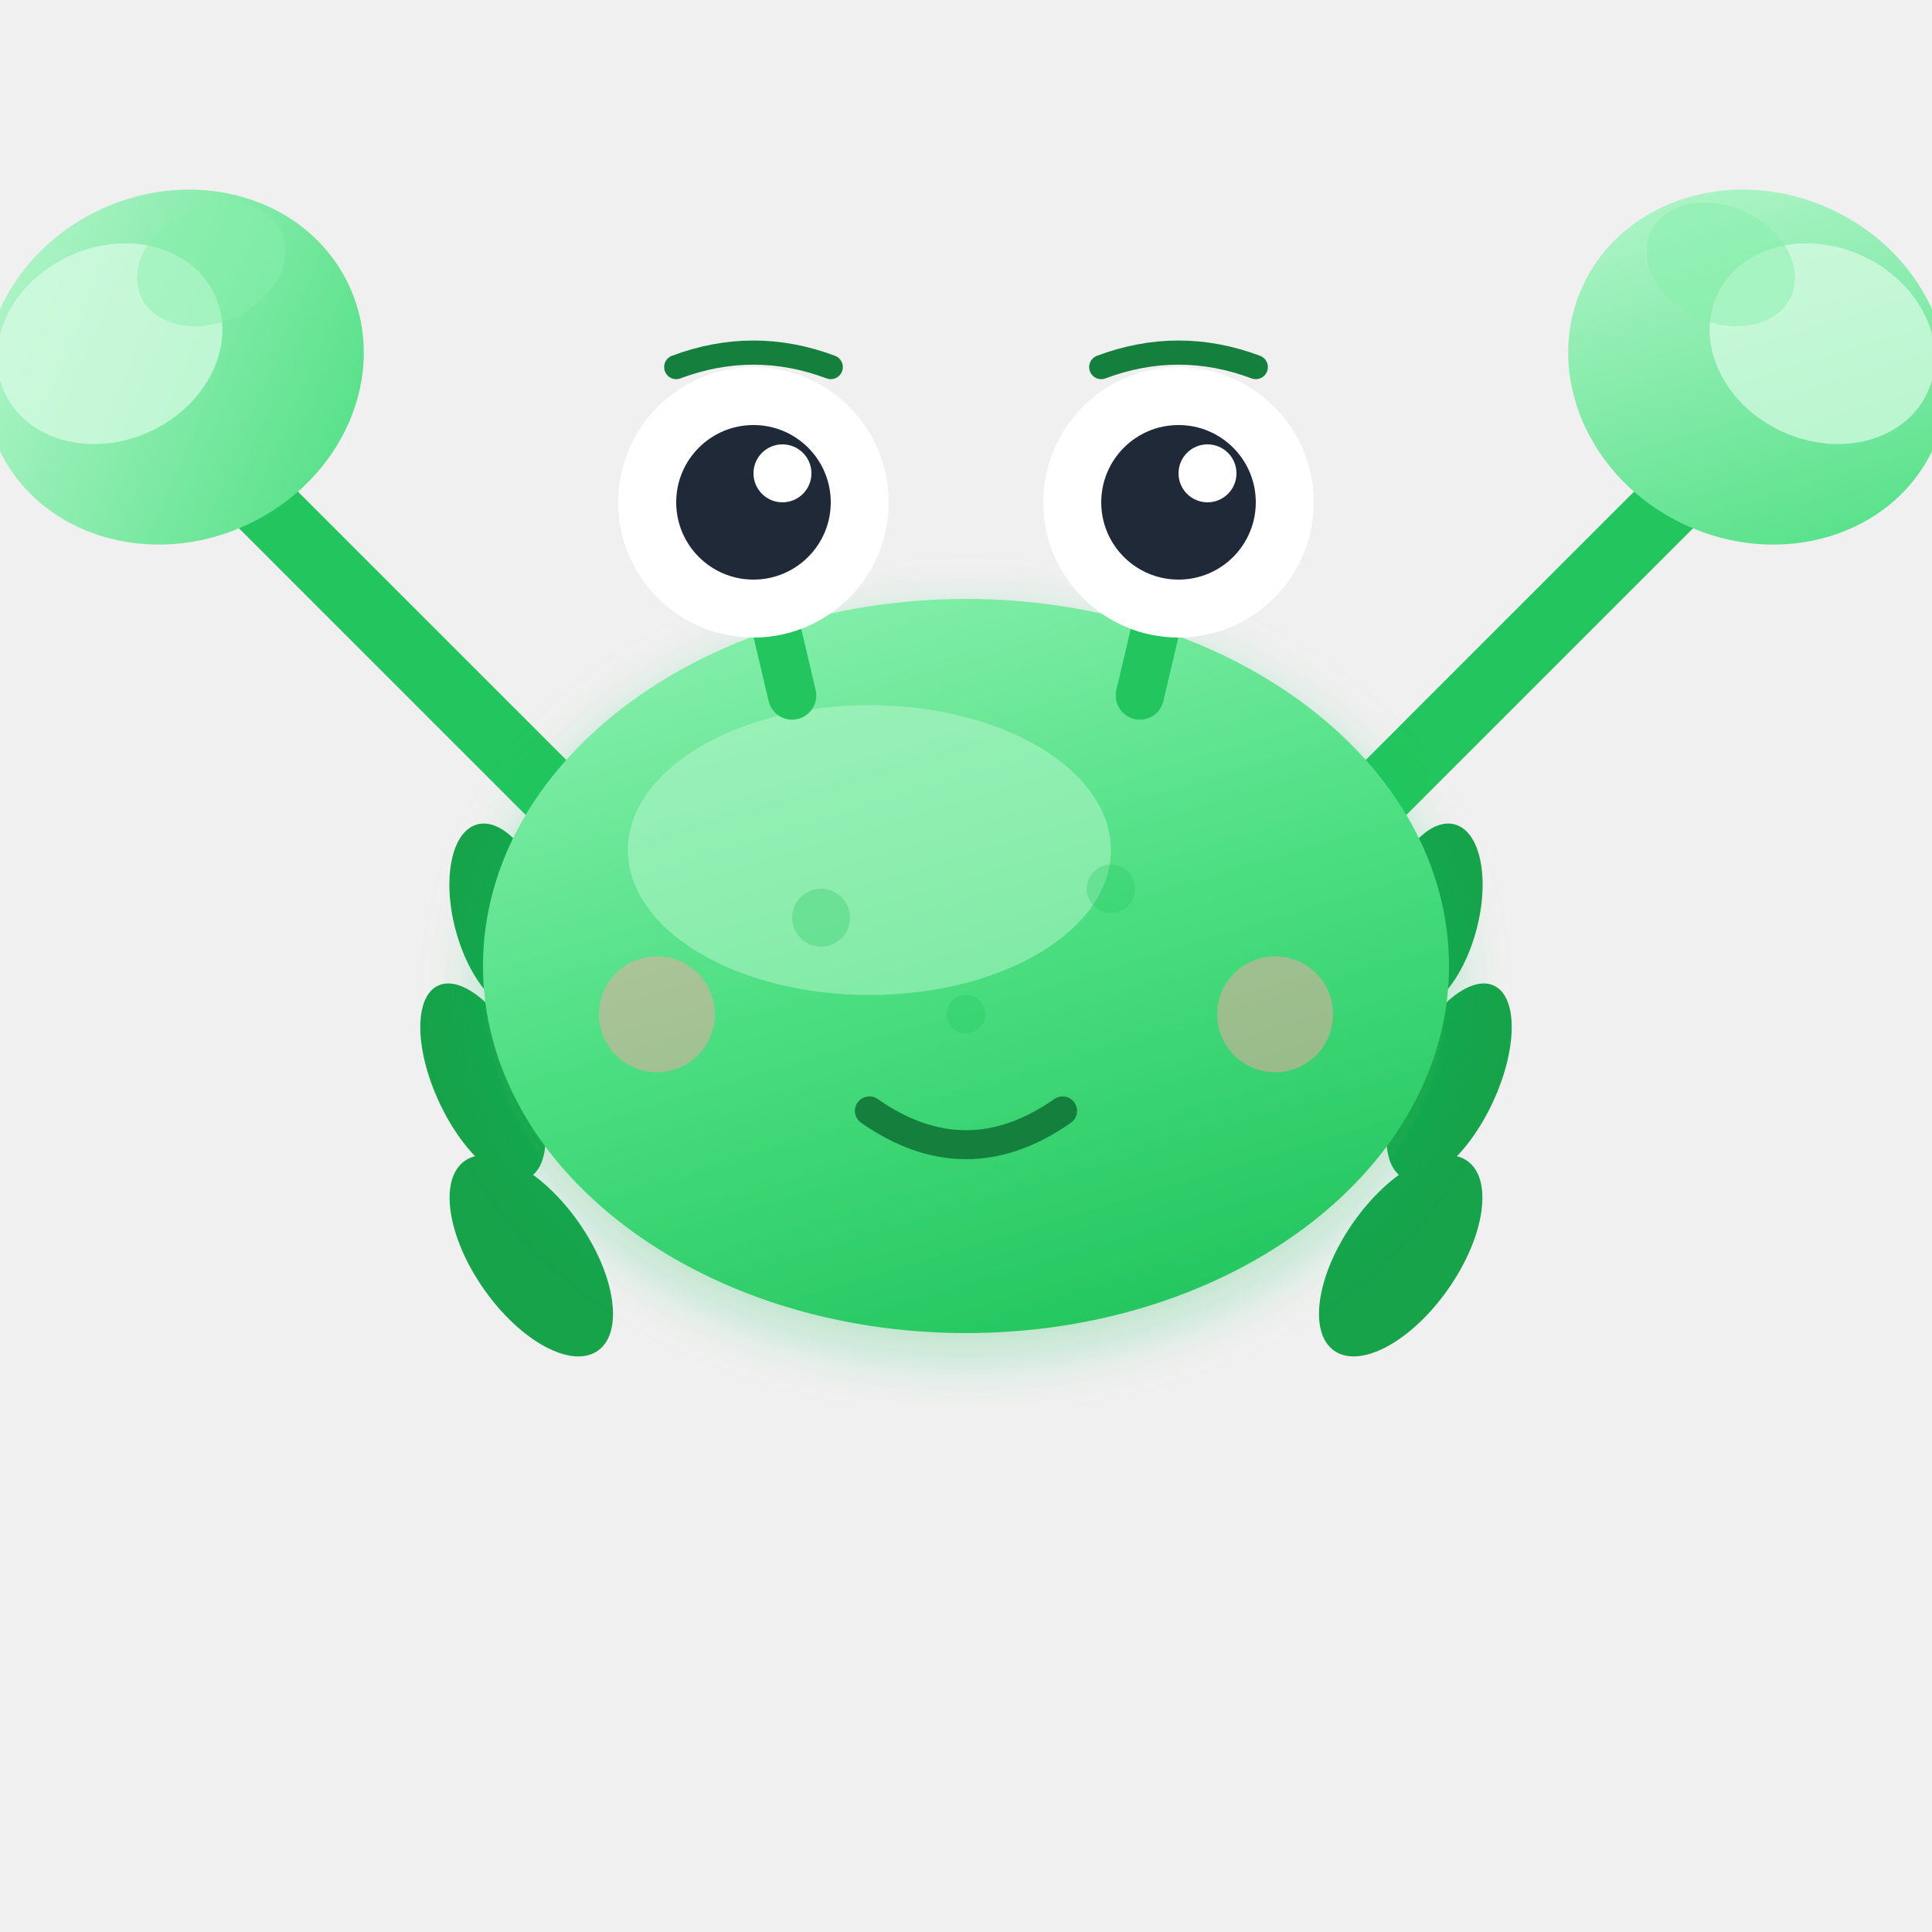
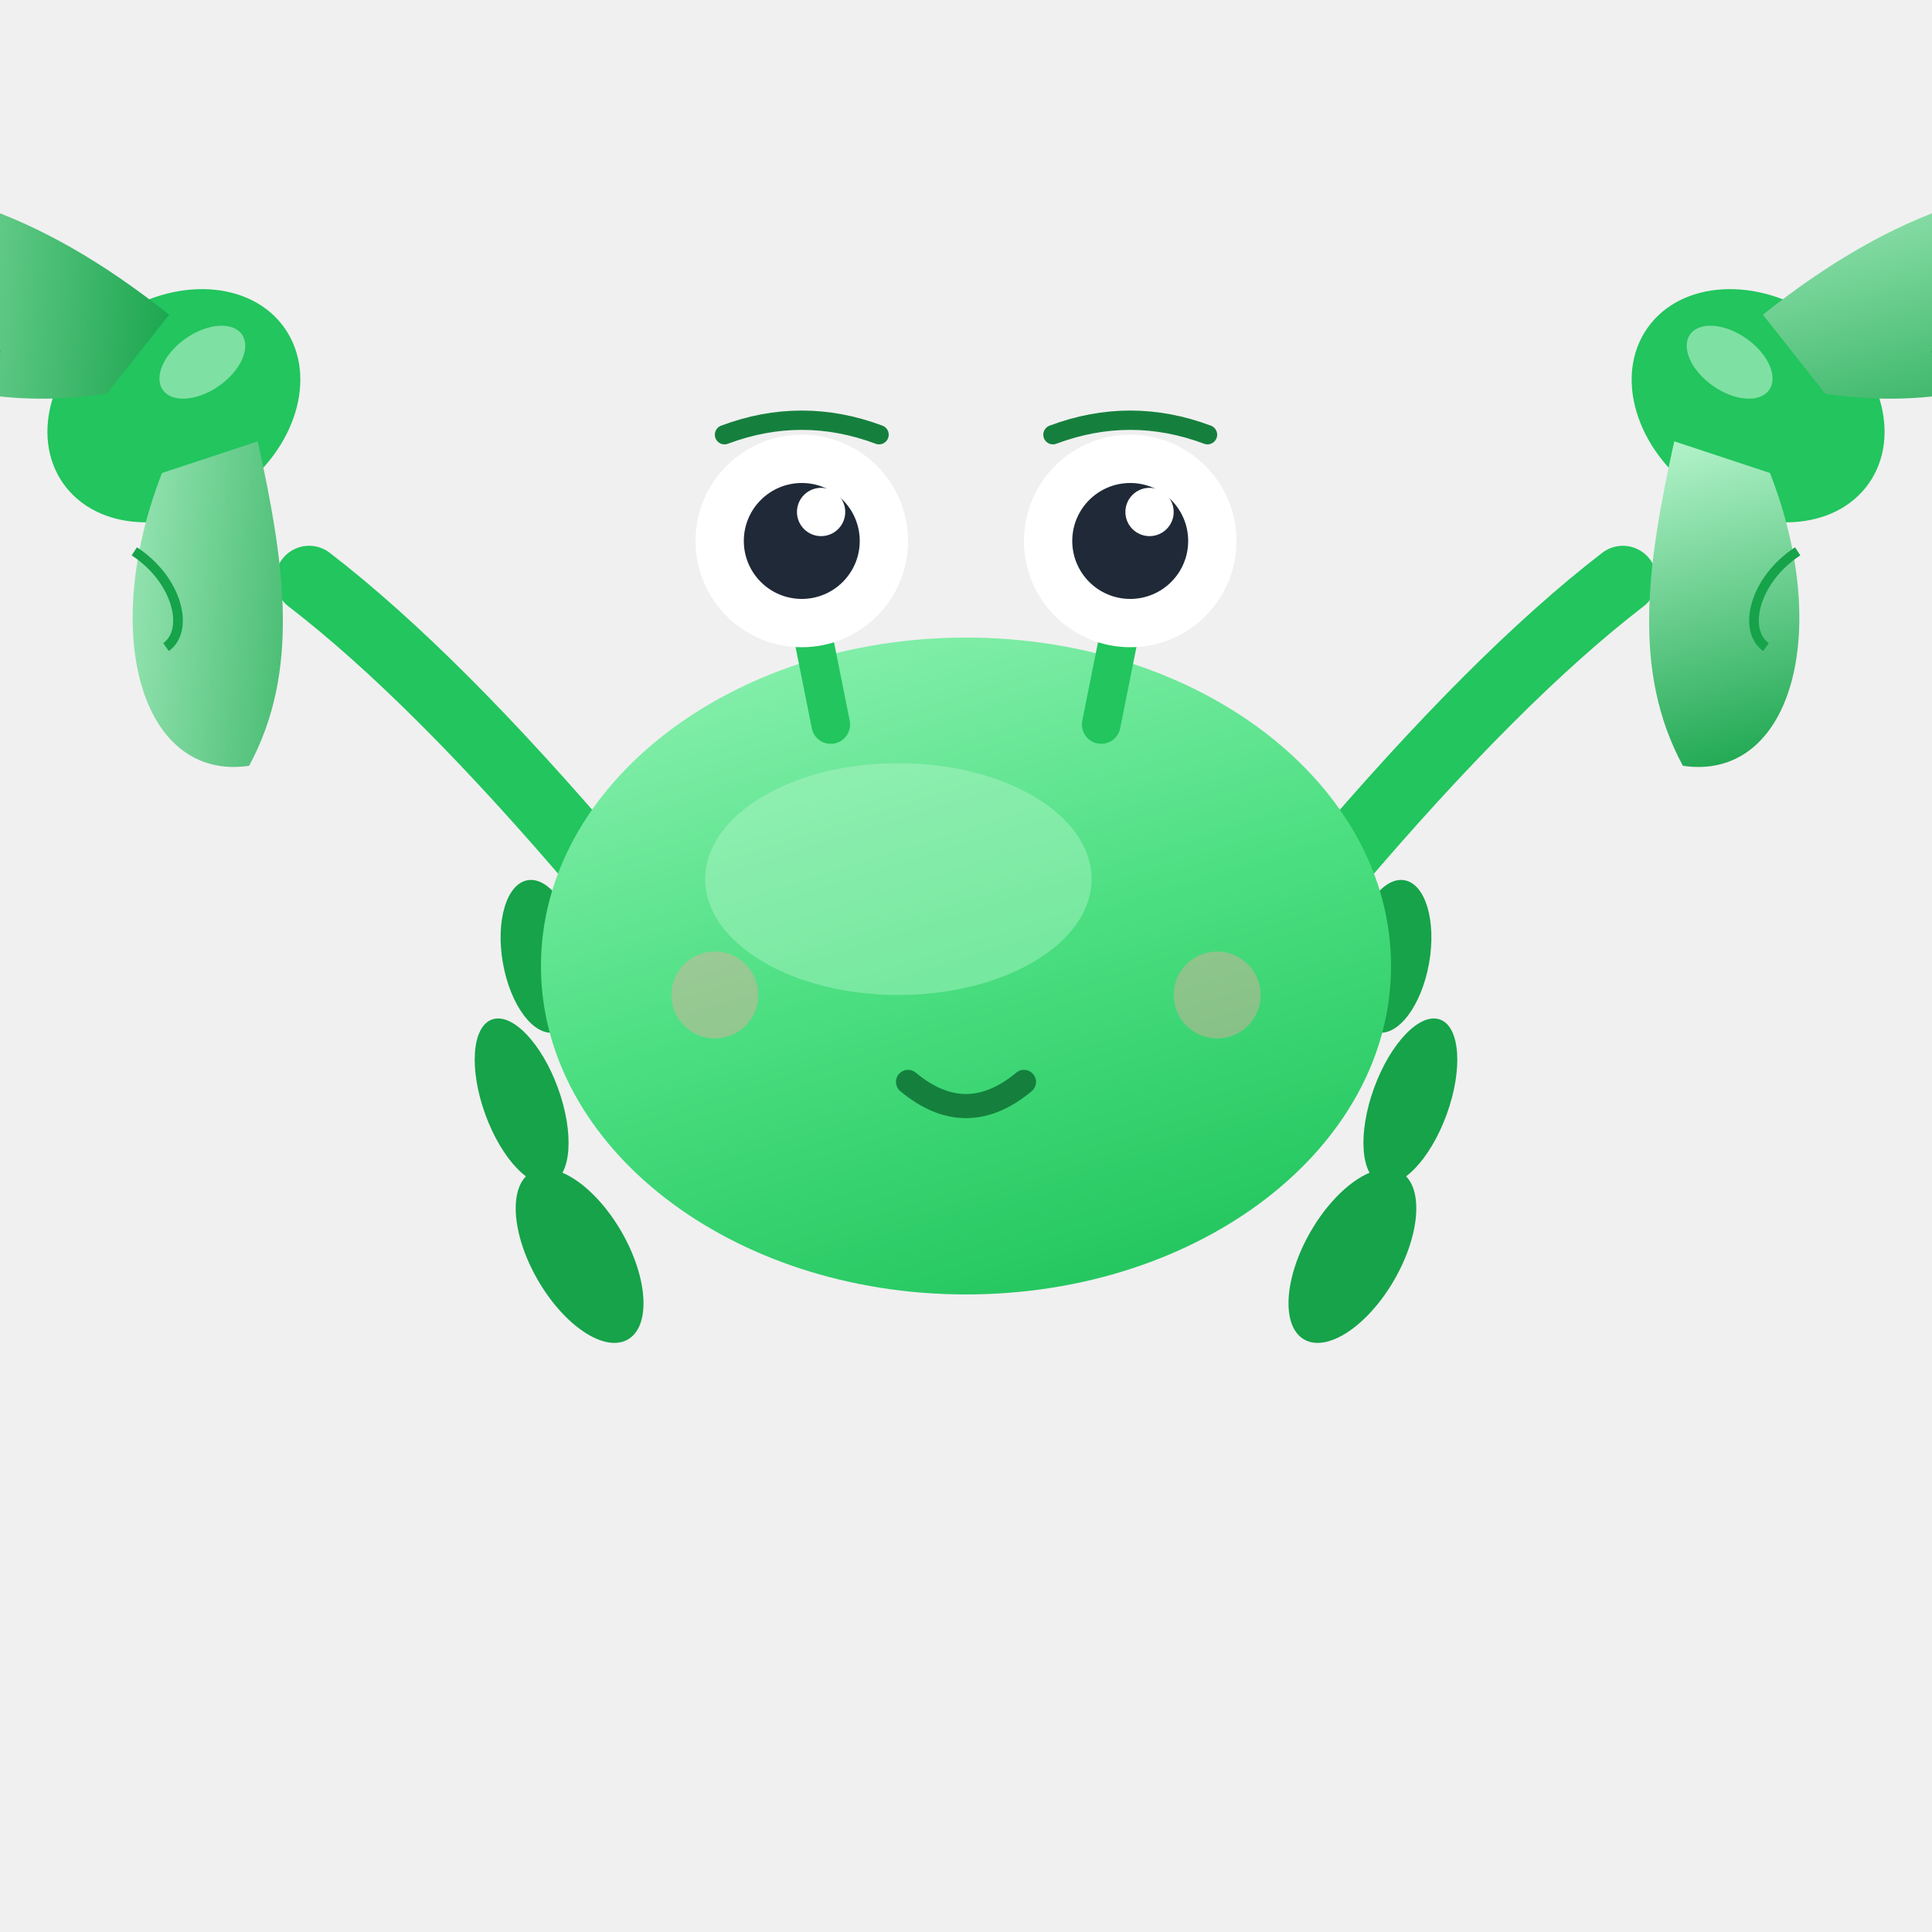
<svg xmlns="http://www.w3.org/2000/svg" viewBox="0 0 200 200" width="200" height="200">
  <defs>
    <linearGradient id="bodyGrad" x1="30%" y1="0%" x2="70%" y2="100%">
      <stop offset="0%" style="stop-color:#86efac" />
      <stop offset="50%" style="stop-color:#4ade80" />
      <stop offset="100%" style="stop-color:#22c55e" />
    </linearGradient>
    <linearGradient id="clawGrad" x1="0%" y1="0%" x2="100%" y2="100%">
      <stop offset="0%" style="stop-color:#bbf7d0" />
-       <stop offset="100%" style="stop-color:#4ade80" />
+       <stop offset="100%" style="stop-color:#16a34a" />
    </linearGradient>
-     <filter id="glow">
-       <feDropShadow dx="0" dy="2" stdDeviation="3" flood-color="#22c55e" flood-opacity="0.3" />
-     </filter>
  </defs>
  <g fill="#16a34a">
-     <ellipse cx="55" cy="130" rx="6" ry="12" transform="rotate(-35 55 130)" />
-     <ellipse cx="50" cy="112" rx="5" ry="11" transform="rotate(-25 50 112)" />
-     <ellipse cx="52" cy="95" rx="5" ry="10" transform="rotate(-15 52 95)" />
+     <ellipse cx="60" cy="130" rx="5" ry="10" transform="rotate(-30 60 130)" />
+     <ellipse cx="54" cy="114" rx="4" ry="9" transform="rotate(-20 54 114)" />
+     <ellipse cx="56" cy="99" rx="4" ry="8" transform="rotate(-10 56 99)" />
  </g>
  <g fill="#16a34a">
-     <ellipse cx="145" cy="130" rx="6" ry="12" transform="rotate(35 145 130)" />
-     <ellipse cx="150" cy="112" rx="5" ry="11" transform="rotate(25 150 112)" />
-     <ellipse cx="148" cy="95" rx="5" ry="10" transform="rotate(15 148 95)" />
+     <ellipse cx="140" cy="130" rx="5" ry="10" transform="rotate(30 140 130)" />
+     <ellipse cx="146" cy="114" rx="4" ry="9" transform="rotate(20 146 114)" />
+     <ellipse cx="144" cy="99" rx="4" ry="8" transform="rotate(10 144 99)" />
  </g>
-   <path d="M 60 85 Q 40 65 25 50" stroke="#22c55e" stroke-width="7" fill="none" stroke-linecap="round" />
-   <g transform="translate(18, 38) rotate(-25)">
-     <ellipse cx="0" cy="0" rx="20" ry="18" fill="url(#clawGrad)" />
-     <ellipse cx="-5" cy="-5" rx="12" ry="10" fill="#dcfce7" opacity="0.7" />
-     <ellipse cx="8" cy="-8" rx="8" ry="6" fill="#86efac" opacity="0.5" />
+   <g transform="translate(0,0)">
+     <path d="M 62 90 Q 45 70 32 60" stroke="#22c55e" stroke-width="7" fill="none" stroke-linecap="round" />
+     <g transform="translate(18, 42) rotate(-35)">
+       <ellipse cx="0" cy="0" rx="14" ry="11" fill="#22c55e" />
+       <path d="M -5 5 C -20 15, -25 30, -15 35 C -5 30, 0 20, 5 8 Z" fill="url(#clawGrad)" />
+       <path d="M -5 -5 C -25 -15, -30 -35, -18 -40 C -8 -35, 0 -25, 5 -8 Z" fill="url(#clawGrad)" />
+       <path d="M -15 -25 C -12 -25, -10 -20, -12 -15" stroke="#16a34a" stroke-width="1" fill="none" />
+       <path d="M -15 20 C -12 20, -10 15, -12 10" stroke="#16a34a" stroke-width="1" fill="none" />
+       <ellipse cx="5" cy="-2" rx="5" ry="3" fill="#dcfce7" opacity="0.5" />
+     </g>
  </g>
-   <path d="M 140 85 Q 160 65 175 50" stroke="#22c55e" stroke-width="7" fill="none" stroke-linecap="round" />
-   <g transform="translate(182, 38) rotate(25)">
-     <ellipse cx="0" cy="0" rx="20" ry="18" fill="url(#clawGrad)" />
-     <ellipse cx="5" cy="-5" rx="12" ry="10" fill="#dcfce7" opacity="0.7" />
-     <ellipse cx="-8" cy="-8" rx="8" ry="6" fill="#86efac" opacity="0.5" />
+   <g transform="translate(0,0)">
+     <path d="M 138 90 Q 155 70 168 60" stroke="#22c55e" stroke-width="7" fill="none" stroke-linecap="round" />
+     <g transform="translate(182, 42) rotate(35)">
+       <ellipse cx="0" cy="0" rx="14" ry="11" fill="#22c55e" />
+       <path d="M 5 5 C 20 15, 25 30, 15 35 C 5 30, 0 20, -5 8 Z" fill="url(#clawGrad)" />
+       <path d="M 5 -5 C 25 -15, 30 -35, 18 -40 C 8 -35, 0 -25, -5 -8 Z" fill="url(#clawGrad)" />
+       <path d="M 15 -25 C 12 -25, 10 -20, 12 -15" stroke="#16a34a" stroke-width="1" fill="none" />
+       <path d="M 15 20 C 12 20, 10 15, 12 10" stroke="#16a34a" stroke-width="1" fill="none" />
+       <ellipse cx="-5" cy="-2" rx="5" ry="3" fill="#dcfce7" opacity="0.5" />
+     </g>
  </g>
-   <ellipse cx="100" cy="100" rx="50" ry="38" fill="url(#bodyGrad)" filter="url(#glow)" />
-   <ellipse cx="90" cy="88" rx="25" ry="15" fill="#bbf7d0" opacity="0.5" />
-   <line x1="82" y1="72" x2="78" y2="55" stroke="#22c55e" stroke-width="5" stroke-linecap="round" />
-   <line x1="118" y1="72" x2="122" y2="55" stroke="#22c55e" stroke-width="5" stroke-linecap="round" />
-   <circle cx="78" cy="52" r="14" fill="white" />
-   <circle cx="122" cy="52" r="14" fill="white" />
-   <circle cx="78" cy="52" r="8" fill="#1f2937" />
-   <circle cx="122" cy="52" r="8" fill="#1f2937" />
-   <circle cx="81" cy="49" r="3" fill="white" />
-   <circle cx="125" cy="49" r="3" fill="white" />
-   <path d="M 70 38 Q 78 35 86 38" stroke="#15803d" stroke-width="2.5" fill="none" stroke-linecap="round" />
-   <path d="M 114 38 Q 122 35 130 38" stroke="#15803d" stroke-width="2.5" fill="none" stroke-linecap="round" />
-   <path d="M 90 115 Q 100 122 110 115" stroke="#15803d" stroke-width="3" fill="none" stroke-linecap="round" />
-   <circle cx="68" cy="105" r="6" fill="#fca5a5" opacity="0.5" />
-   <circle cx="132" cy="105" r="6" fill="#fca5a5" opacity="0.5" />
-   <circle cx="85" cy="95" r="3" fill="#22c55e" opacity="0.3" />
-   <circle cx="115" cy="92" r="2.5" fill="#22c55e" opacity="0.3" />
-   <circle cx="100" cy="105" r="2" fill="#22c55e" opacity="0.3" />
+   <ellipse cx="100" cy="100" rx="44" ry="34" fill="url(#bodyGrad)" />
+   <ellipse cx="93" cy="91" rx="20" ry="12" fill="#bbf7d0" opacity="0.4" />
+   <line x1="86" y1="75" x2="83" y2="60" stroke="#22c55e" stroke-width="4" stroke-linecap="round" />
+   <line x1="114" y1="75" x2="117" y2="60" stroke="#22c55e" stroke-width="4" stroke-linecap="round" />
+   <circle cx="83" cy="56" r="11" fill="white" />
+   <circle cx="117" cy="56" r="11" fill="white" />
+   <circle cx="83" cy="56" r="6" fill="#1f2937" />
+   <circle cx="117" cy="56" r="6" fill="#1f2937" />
+   <circle cx="85" cy="53" r="2.5" fill="white" />
+   <circle cx="119" cy="53" r="2.5" fill="white" />
+   <path d="M 75 45 Q 83 42 91 45" stroke="#15803d" stroke-width="2" fill="none" stroke-linecap="round" />
+   <path d="M 109 45 Q 117 42 125 45" stroke="#15803d" stroke-width="2" fill="none" stroke-linecap="round" />
+   <path d="M 94 112 Q 100 117 106 112" stroke="#15803d" stroke-width="2.5" fill="none" stroke-linecap="round" />
+   <circle cx="74" cy="103" r="4.5" fill="#fca5a5" opacity="0.4" />
+   <circle cx="126" cy="103" r="4.5" fill="#fca5a5" opacity="0.4" />
</svg>
